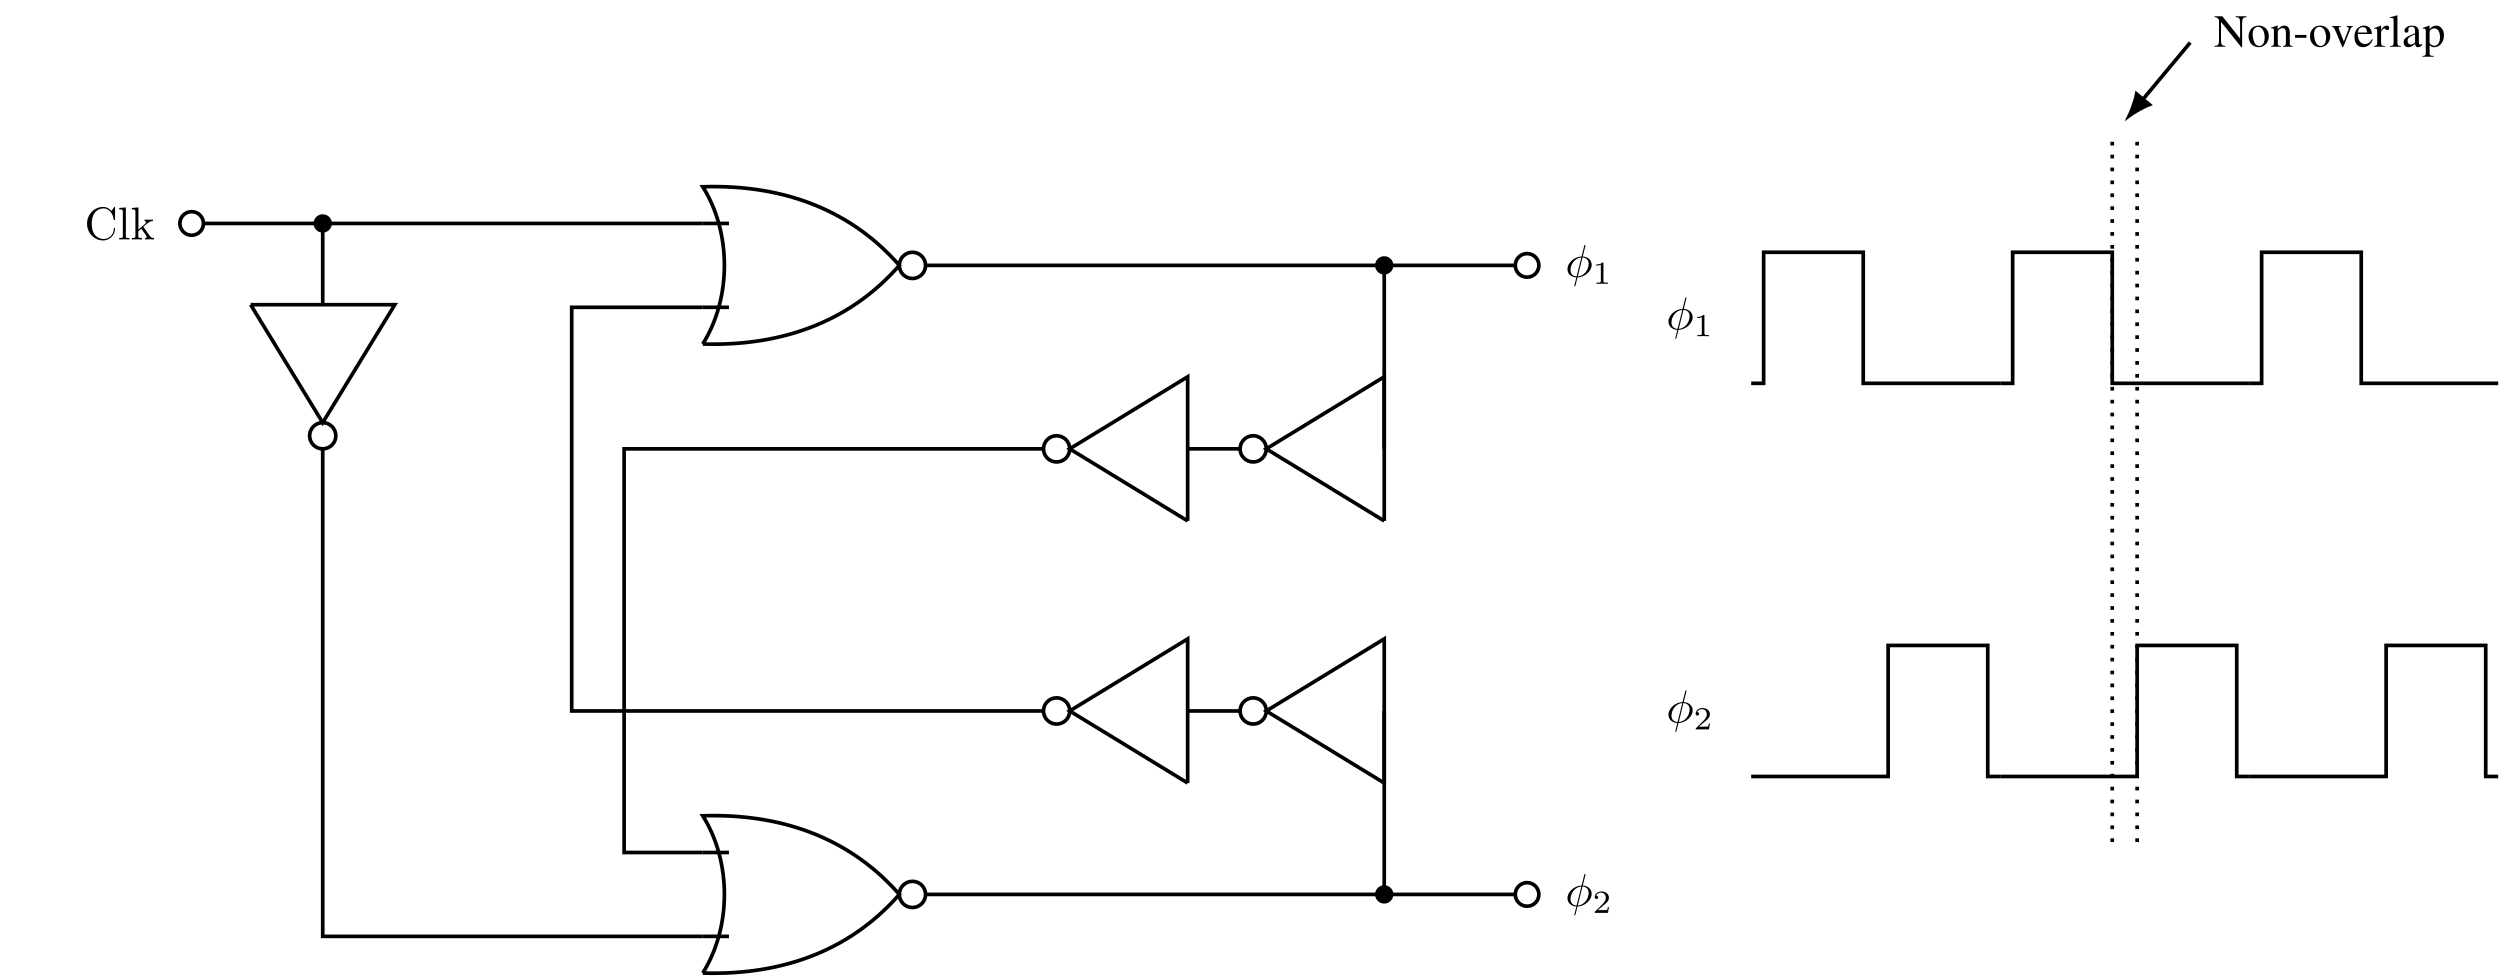
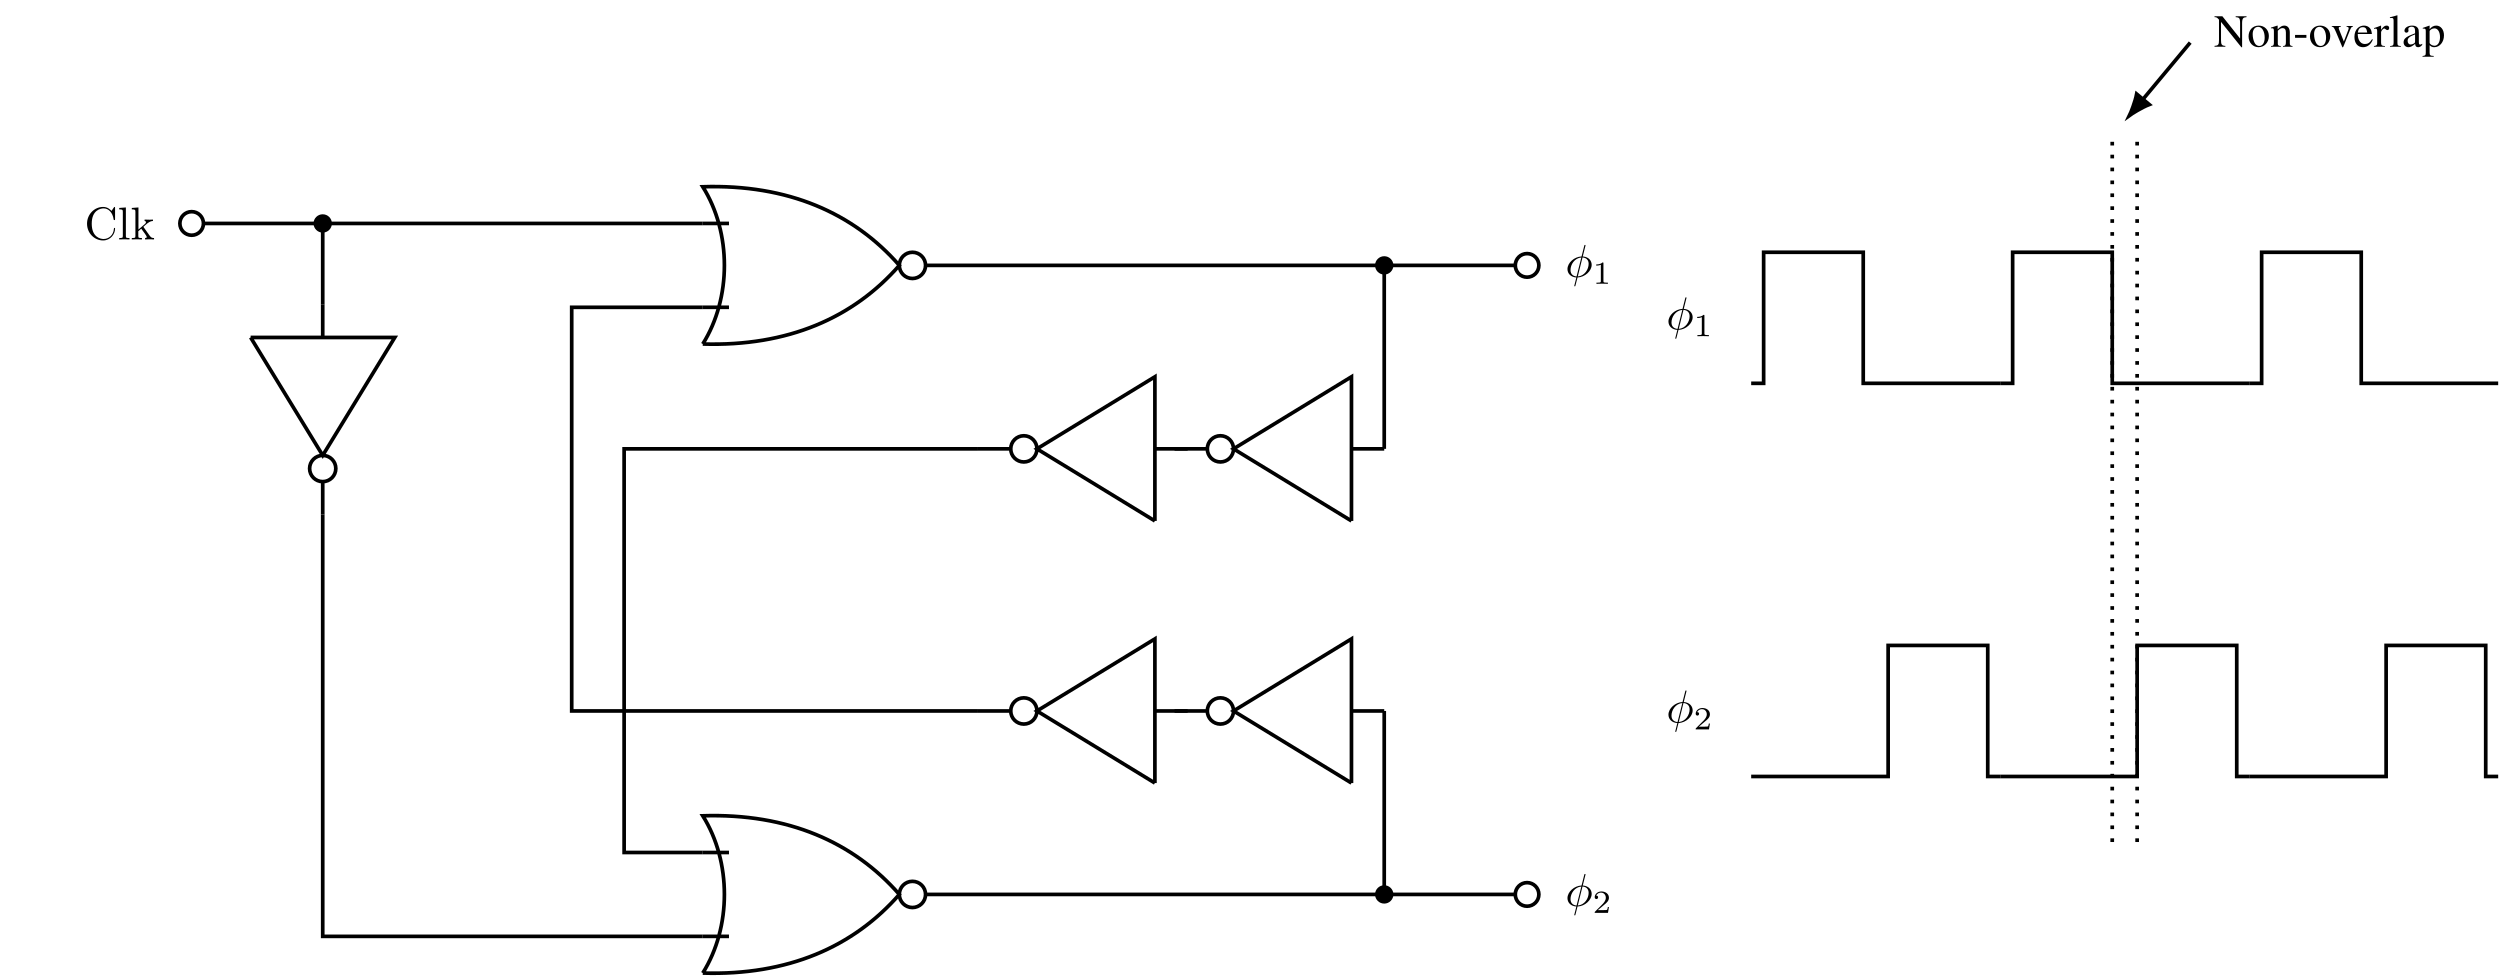
<svg xmlns="http://www.w3.org/2000/svg" xmlns:xlink="http://www.w3.org/1999/xlink" width="540.752pt" height="211.439pt" viewBox="0 0 540.752 211.439">
  <defs>
    <g>
      <g id="glyph-0-0">
        <path d="M 0.562 -3.406 C 0.562 -1.344 2.172 0.219 4.031 0.219 C 5.656 0.219 6.625 -1.172 6.625 -2.328 C 6.625 -2.422 6.625 -2.5 6.5 -2.5 C 6.391 -2.5 6.391 -2.438 6.375 -2.328 C 6.297 -0.906 5.234 -0.094 4.141 -0.094 C 3.531 -0.094 1.578 -0.422 1.578 -3.406 C 1.578 -6.375 3.531 -6.719 4.141 -6.719 C 5.219 -6.719 6.109 -5.812 6.312 -4.359 C 6.328 -4.219 6.328 -4.188 6.469 -4.188 C 6.625 -4.188 6.625 -4.219 6.625 -4.422 L 6.625 -6.781 C 6.625 -6.953 6.625 -7.031 6.516 -7.031 C 6.484 -7.031 6.438 -7.031 6.359 -6.906 L 5.859 -6.172 C 5.5 -6.531 4.984 -7.031 4.031 -7.031 C 2.156 -7.031 0.562 -5.438 0.562 -3.406 Z M 0.562 -3.406 " />
      </g>
      <g id="glyph-0-1">
        <path d="M 1.766 -6.922 L 0.328 -6.812 L 0.328 -6.5 C 1.031 -6.5 1.109 -6.438 1.109 -5.938 L 1.109 -0.75 C 1.109 -0.312 1 -0.312 0.328 -0.312 L 0.328 0 C 0.656 -0.016 1.188 -0.031 1.438 -0.031 C 1.688 -0.031 2.172 -0.016 2.547 0 L 2.547 -0.312 C 1.875 -0.312 1.766 -0.312 1.766 -0.75 Z M 1.766 -6.922 " />
      </g>
      <g id="glyph-0-2">
        <path d="M 1.062 -0.75 C 1.062 -0.312 0.953 -0.312 0.281 -0.312 L 0.281 0 C 0.609 -0.016 1.078 -0.031 1.359 -0.031 C 1.672 -0.031 2.062 -0.016 2.469 0 L 2.469 -0.312 C 1.797 -0.312 1.688 -0.312 1.688 -0.75 L 1.688 -1.781 L 2.328 -2.328 C 3.094 -1.281 3.516 -0.719 3.516 -0.531 C 3.516 -0.344 3.344 -0.312 3.156 -0.312 L 3.156 0 C 3.422 -0.016 4.016 -0.031 4.234 -0.031 C 4.516 -0.031 4.812 -0.016 5.094 0 L 5.094 -0.312 C 4.719 -0.312 4.5 -0.312 4.125 -0.844 L 2.859 -2.625 C 2.844 -2.641 2.797 -2.703 2.797 -2.734 C 2.797 -2.766 3.516 -3.375 3.609 -3.453 C 4.234 -3.953 4.656 -3.984 4.859 -3.984 L 4.859 -4.297 C 4.578 -4.266 4.453 -4.266 4.172 -4.266 C 3.812 -4.266 3.188 -4.281 3.047 -4.297 L 3.047 -3.984 C 3.234 -3.984 3.344 -3.875 3.344 -3.734 C 3.344 -3.531 3.203 -3.422 3.125 -3.344 L 1.719 -2.141 L 1.719 -6.922 L 0.281 -6.812 L 0.281 -6.5 C 0.984 -6.5 1.062 -6.438 1.062 -5.938 Z M 1.062 -0.75 " />
      </g>
      <g id="glyph-1-0">
        <path d="M 4.359 -6.672 C 4.359 -6.703 4.391 -6.812 4.391 -6.812 C 4.391 -6.828 4.391 -6.922 4.266 -6.922 C 4.172 -6.922 4.156 -6.891 4.109 -6.719 L 3.531 -4.422 C 1.953 -4.359 0.484 -3.047 0.484 -1.688 C 0.484 -0.734 1.188 0.047 2.406 0.125 C 2.328 0.422 2.25 0.75 2.172 1.062 C 2.047 1.531 1.953 1.906 1.953 1.938 C 1.953 2.031 2.031 2.047 2.078 2.047 C 2.125 2.047 2.141 2.031 2.172 2 C 2.188 1.984 2.25 1.75 2.281 1.609 L 2.656 0.125 C 4.266 0.062 5.719 -1.281 5.719 -2.609 C 5.719 -3.406 5.188 -4.312 3.797 -4.422 Z M 2.453 -0.094 C 1.859 -0.125 1.141 -0.484 1.141 -1.469 C 1.141 -2.672 2 -4.062 3.484 -4.203 Z M 3.734 -4.203 C 4.5 -4.156 5.062 -3.703 5.062 -2.828 C 5.062 -1.641 4.203 -0.219 2.719 -0.094 Z M 3.734 -4.203 " />
      </g>
      <g id="glyph-2-0">
        <path d="M 2.328 -4.438 C 2.328 -4.625 2.328 -4.625 2.125 -4.625 C 1.672 -4.188 1.047 -4.188 0.766 -4.188 L 0.766 -3.938 C 0.922 -3.938 1.391 -3.938 1.766 -4.125 L 1.766 -0.578 C 1.766 -0.344 1.766 -0.25 1.078 -0.25 L 0.812 -0.25 L 0.812 0 C 0.938 0 1.797 -0.031 2.047 -0.031 C 2.266 -0.031 3.141 0 3.297 0 L 3.297 -0.25 L 3.031 -0.25 C 2.328 -0.25 2.328 -0.344 2.328 -0.578 Z M 2.328 -4.438 " />
      </g>
      <g id="glyph-2-1">
        <path d="M 3.516 -1.266 L 3.281 -1.266 C 3.266 -1.109 3.188 -0.703 3.094 -0.641 C 3.047 -0.594 2.516 -0.594 2.406 -0.594 L 1.125 -0.594 C 1.859 -1.234 2.109 -1.438 2.516 -1.766 C 3.031 -2.172 3.516 -2.609 3.516 -3.266 C 3.516 -4.109 2.781 -4.625 1.891 -4.625 C 1.031 -4.625 0.438 -4.016 0.438 -3.375 C 0.438 -3.031 0.734 -2.984 0.812 -2.984 C 0.969 -2.984 1.172 -3.109 1.172 -3.359 C 1.172 -3.484 1.125 -3.734 0.766 -3.734 C 0.984 -4.219 1.453 -4.375 1.781 -4.375 C 2.484 -4.375 2.844 -3.828 2.844 -3.266 C 2.844 -2.656 2.406 -2.188 2.188 -1.938 L 0.516 -0.266 C 0.438 -0.203 0.438 -0.188 0.438 0 L 3.312 0 Z M 3.516 -1.266 " />
      </g>
      <g id="glyph-3-0">
        <path d="M 6.094 0.109 L 6.094 -5.141 C 6.094 -5.734 6.203 -6.094 6.391 -6.234 C 6.531 -6.328 6.672 -6.375 7.047 -6.406 L 7.047 -6.594 L 4.703 -6.594 L 4.703 -6.406 C 5.078 -6.375 5.219 -6.344 5.375 -6.25 C 5.578 -6.109 5.656 -5.75 5.656 -5.141 L 5.656 -1.781 L 1.828 -6.594 L 0.125 -6.594 L 0.125 -6.406 C 0.547 -6.406 0.688 -6.328 1.094 -5.859 L 1.094 -1.469 C 1.094 -0.438 0.953 -0.25 0.125 -0.188 L 0.125 0 L 2.469 0 L 2.469 -0.188 C 1.688 -0.234 1.531 -0.453 1.531 -1.469 L 1.531 -5.375 L 5.938 0.109 Z M 6.094 0.109 " />
      </g>
      <g id="glyph-3-1">
        <path d="M 2.5 -4.578 C 1.203 -4.578 0.297 -3.625 0.297 -2.25 C 0.297 -0.906 1.219 0.094 2.469 0.094 C 3.734 0.094 4.688 -0.953 4.688 -2.328 C 4.688 -3.641 3.766 -4.578 2.5 -4.578 Z M 2.359 -4.312 C 3.203 -4.312 3.781 -3.344 3.781 -1.984 C 3.781 -0.859 3.344 -0.172 2.594 -0.172 C 2.203 -0.172 1.828 -0.422 1.625 -0.812 C 1.344 -1.328 1.188 -2.031 1.188 -2.734 C 1.188 -3.688 1.656 -4.312 2.359 -4.312 Z M 2.359 -4.312 " />
      </g>
      <g id="glyph-3-2">
        <path d="M 0.156 -3.969 C 0.219 -4 0.312 -4 0.422 -4 C 0.703 -4 0.797 -3.859 0.797 -3.375 L 0.797 -0.891 C 0.797 -0.328 0.688 -0.188 0.172 -0.156 L 0.172 0 L 2.297 0 L 2.297 -0.156 C 1.781 -0.188 1.641 -0.312 1.641 -0.672 L 1.641 -3.469 C 2.109 -3.922 2.328 -4.031 2.656 -4.031 C 3.156 -4.031 3.391 -3.734 3.391 -3.078 L 3.391 -0.984 C 3.391 -0.359 3.266 -0.188 2.766 -0.156 L 2.766 0 L 4.828 0 L 4.828 -0.156 C 4.344 -0.203 4.234 -0.312 4.234 -0.812 L 4.234 -3.094 C 4.234 -4.031 3.781 -4.578 3.047 -4.578 C 2.594 -4.578 2.281 -4.422 1.609 -3.781 L 1.609 -4.562 L 1.531 -4.578 C 1.047 -4.406 0.703 -4.297 0.156 -4.141 Z M 0.156 -3.969 " />
      </g>
      <g id="glyph-3-3">
        <path d="M 0.391 -2.562 L 0.391 -1.938 L 2.844 -1.938 L 2.844 -2.562 Z M 0.391 -2.562 " />
      </g>
      <g id="glyph-3-4">
        <path d="M 4.75 -4.484 L 3.375 -4.484 L 3.375 -4.344 C 3.688 -4.312 3.844 -4.203 3.844 -4.016 C 3.844 -3.922 3.812 -3.812 3.781 -3.719 L 2.797 -1.141 L 1.781 -3.688 C 1.719 -3.828 1.688 -3.969 1.688 -4.062 C 1.688 -4.234 1.797 -4.312 2.141 -4.344 L 2.141 -4.484 L 0.188 -4.484 L 0.188 -4.344 C 0.562 -4.312 0.641 -4.219 1.094 -3.188 L 2.297 -0.328 C 2.312 -0.266 2.344 -0.203 2.375 -0.125 C 2.438 0.062 2.5 0.141 2.547 0.141 C 2.609 0.141 2.688 0.016 2.828 -0.359 L 4.109 -3.562 C 4.391 -4.234 4.453 -4.312 4.75 -4.344 Z M 4.75 -4.484 " />
      </g>
      <g id="glyph-3-5">
        <path d="M 4.062 -1.641 C 3.594 -0.875 3.156 -0.594 2.516 -0.594 C 1.953 -0.594 1.531 -0.875 1.234 -1.453 C 1.062 -1.828 0.984 -2.156 0.969 -2.766 L 4.031 -2.766 C 3.953 -3.406 3.859 -3.703 3.609 -4.016 C 3.312 -4.375 2.844 -4.578 2.328 -4.578 C 1.828 -4.578 1.359 -4.406 0.984 -4.062 C 0.516 -3.656 0.25 -2.953 0.25 -2.141 C 0.25 -0.75 0.969 0.094 2.109 0.094 C 3.062 0.094 3.812 -0.484 4.234 -1.562 Z M 0.984 -3.078 C 1.094 -3.859 1.438 -4.234 2.047 -4.234 C 2.656 -4.234 2.891 -3.953 3.016 -3.078 Z M 0.984 -3.078 " />
      </g>
      <g id="glyph-3-6">
        <path d="M 0.062 -3.891 C 0.203 -3.922 0.297 -3.922 0.422 -3.922 C 0.672 -3.922 0.75 -3.766 0.75 -3.328 L 0.75 -0.844 C 0.75 -0.344 0.688 -0.266 0.047 -0.156 L 0.047 0 L 2.438 0 L 2.438 -0.156 C 1.766 -0.172 1.594 -0.328 1.594 -0.891 L 1.594 -3.141 C 1.594 -3.453 2.031 -3.953 2.297 -3.953 C 2.359 -3.953 2.438 -3.906 2.547 -3.812 C 2.719 -3.672 2.828 -3.609 2.953 -3.609 C 3.188 -3.609 3.344 -3.781 3.344 -4.062 C 3.344 -4.391 3.125 -4.578 2.797 -4.578 C 2.375 -4.578 2.078 -4.359 1.594 -3.656 L 1.594 -4.562 L 1.547 -4.578 C 1.016 -4.359 0.656 -4.234 0.062 -4.047 Z M 0.062 -3.891 " />
      </g>
      <g id="glyph-3-7">
        <path d="M 0.188 -6.203 L 0.25 -6.203 C 0.359 -6.219 0.484 -6.234 0.562 -6.234 C 0.875 -6.234 0.984 -6.094 0.984 -5.625 L 0.984 -0.875 C 0.984 -0.328 0.844 -0.203 0.203 -0.156 L 0.203 0 L 2.562 0 L 2.562 -0.156 C 1.938 -0.188 1.812 -0.297 1.812 -0.844 L 1.812 -6.781 L 1.781 -6.812 C 1.25 -6.641 0.875 -6.547 0.188 -6.375 Z M 0.188 -6.203 " />
      </g>
      <g id="glyph-3-8">
        <path d="M 4.406 -0.656 C 4.234 -0.516 4.109 -0.469 3.969 -0.469 C 3.734 -0.469 3.672 -0.609 3.672 -1.047 L 3.672 -2.984 C 3.672 -3.516 3.625 -3.797 3.469 -4.031 C 3.25 -4.391 2.828 -4.578 2.234 -4.578 C 1.297 -4.578 0.562 -4.094 0.562 -3.469 C 0.562 -3.234 0.75 -3.047 0.984 -3.047 C 1.219 -3.047 1.438 -3.234 1.438 -3.453 C 1.438 -3.5 1.422 -3.547 1.422 -3.625 C 1.391 -3.703 1.391 -3.781 1.391 -3.859 C 1.391 -4.125 1.703 -4.344 2.109 -4.344 C 2.594 -4.344 2.859 -4.062 2.859 -3.516 L 2.859 -2.906 C 1.328 -2.297 1.156 -2.219 0.734 -1.828 C 0.516 -1.641 0.375 -1.297 0.375 -0.969 C 0.375 -0.344 0.812 0.094 1.422 0.094 C 1.859 0.094 2.266 -0.109 2.875 -0.625 C 2.922 -0.109 3.094 0.094 3.516 0.094 C 3.844 0.094 4.062 -0.016 4.406 -0.406 Z M 2.859 -1.219 C 2.859 -0.922 2.812 -0.828 2.609 -0.703 C 2.359 -0.562 2.078 -0.484 1.875 -0.484 C 1.531 -0.484 1.25 -0.812 1.25 -1.25 L 1.25 -1.281 C 1.25 -1.875 1.656 -2.234 2.859 -2.672 Z M 2.859 -1.219 " />
      </g>
      <g id="glyph-3-9">
        <path d="M 0.094 -3.922 C 0.172 -3.922 0.25 -3.922 0.344 -3.922 C 0.672 -3.922 0.75 -3.828 0.75 -3.359 L 0.75 1.312 C 0.75 1.828 0.641 1.938 0.047 2 L 0.047 2.156 L 2.469 2.156 L 2.469 1.984 C 1.719 1.969 1.578 1.859 1.578 1.234 L 1.578 -0.328 C 1.938 0 2.172 0.094 2.594 0.094 C 3.766 0.094 4.688 -1.016 4.688 -2.469 C 4.688 -3.703 3.984 -4.578 3.016 -4.578 C 2.469 -4.578 2.031 -4.344 1.578 -3.797 L 1.578 -4.562 L 1.531 -4.578 C 0.984 -4.375 0.641 -4.25 0.094 -4.078 Z M 1.578 -3.328 C 1.578 -3.625 2.141 -3.984 2.609 -3.984 C 3.344 -3.984 3.828 -3.234 3.828 -2.078 C 3.828 -0.969 3.344 -0.219 2.625 -0.219 C 2.156 -0.219 1.578 -0.578 1.578 -0.875 Z M 1.578 -3.328 " />
      </g>
    </g>
    <clipPath id="clip-0">
      <path clip-rule="nonzero" d="M 140 165 L 212 165 L 212 211.438 L 140 211.438 Z M 140 165 " />
    </clipPath>
    <clipPath id="clip-1">
-       <path clip-rule="nonzero" d="M 58 85 L 164 85 L 164 211.438 L 58 211.438 Z M 58 85 " />
+       <path clip-rule="nonzero" d="M 58 99 L 164 99 L 164 211.438 L 58 211.438 Z M 58 99 " />
    </clipPath>
    <clipPath id="clip-2">
      <path clip-rule="nonzero" d="M 486 54 L 540.754 54 L 540.754 84 L 486 84 Z M 486 54 " />
    </clipPath>
    <clipPath id="clip-3">
      <path clip-rule="nonzero" d="M 486 139 L 540.754 139 L 540.754 169 L 486 169 Z M 486 139 " />
    </clipPath>
  </defs>
  <path fill="none" stroke-width="0.797" stroke-linecap="butt" stroke-linejoin="miter" stroke="rgb(0%, 0%, 0%)" stroke-opacity="1" stroke-miterlimit="10" d="M 119.056 77.102 L 121.892 77.102 M 121.892 77.102 L 124.728 77.102 M 119.056 58.961 L 121.892 58.961 M 121.892 58.961 L 124.728 58.961 M 119.056 51.024 C 125.294 60.946 125.294 75.118 119.056 85.039 C 137.482 85.606 151.653 79.371 161.575 68.032 C 151.653 56.692 137.482 50.457 119.056 51.024 M 167.247 68.032 C 167.247 69.598 165.978 70.868 164.411 70.868 C 162.845 70.868 161.575 69.598 161.575 68.032 C 161.575 66.465 162.845 65.196 164.411 65.196 C 165.978 65.196 167.247 66.465 167.247 68.032 Z M 167.247 68.032 " transform="matrix(1, 0, 0, -1, 32.952, 125.434)" />
  <g clip-path="url(#clip-0)">
    <path fill="none" stroke-width="0.797" stroke-linecap="butt" stroke-linejoin="miter" stroke="rgb(0%, 0%, 0%)" stroke-opacity="1" stroke-miterlimit="10" d="M 119.056 -58.961 L 121.892 -58.961 M 121.892 -58.961 L 124.728 -58.961 M 119.056 -77.101 L 121.892 -77.101 M 121.892 -77.101 L 124.728 -77.101 M 119.056 -85.039 C 125.294 -75.117 125.294 -60.945 119.056 -51.023 C 137.482 -50.457 151.653 -56.695 161.575 -68.031 C 151.653 -79.371 137.482 -85.609 119.056 -85.039 M 167.247 -68.031 C 167.247 -66.468 165.978 -65.199 164.411 -65.199 C 162.845 -65.199 161.575 -66.468 161.575 -68.031 C 161.575 -69.597 162.845 -70.867 164.411 -70.867 C 165.978 -70.867 167.247 -69.597 167.247 -68.031 Z M 167.247 -68.031 " transform="matrix(1, 0, 0, -1, 32.952, 125.434)" />
  </g>
  <path fill="none" stroke-width="0.797" stroke-linecap="butt" stroke-linejoin="miter" stroke="rgb(0%, 0%, 0%)" stroke-opacity="1" stroke-miterlimit="10" d="M 11.056 77.102 C 11.056 78.512 9.911 79.653 8.505 79.653 C 7.095 79.653 5.954 78.512 5.954 77.102 C 5.954 75.696 7.095 74.551 8.505 74.551 C 9.911 74.551 11.056 75.696 11.056 77.102 Z M 11.056 77.102 " transform="matrix(1, 0, 0, -1, 32.952, 125.434)" />
  <g fill="rgb(0%, 0%, 0%)" fill-opacity="1">
    <use xlink:href="#glyph-0-0" x="18.264" y="51.791" />
    <use xlink:href="#glyph-0-1" x="25.459" y="51.791" />
    <use xlink:href="#glyph-0-2" x="28.227" y="51.791" />
  </g>
  <path fill="none" stroke-width="0.797" stroke-linecap="butt" stroke-linejoin="miter" stroke="rgb(0%, 0%, 0%)" stroke-opacity="1" stroke-miterlimit="10" d="M 11.056 77.102 L 119.056 77.102 " transform="matrix(1, 0, 0, -1, 32.952, 125.434)" />
  <path fill-rule="nonzero" fill="rgb(0%, 0%, 0%)" fill-opacity="1" d="M 71.789 48.332 C 71.789 47.234 70.898 46.348 69.805 46.348 C 68.707 46.348 67.82 47.234 67.82 48.332 C 67.82 49.426 68.707 50.316 69.805 50.316 C 70.898 50.316 71.789 49.426 71.789 48.332 Z M 71.789 48.332 " />
-   <path fill="none" stroke-width="0.797" stroke-linecap="butt" stroke-linejoin="miter" stroke="rgb(0%, 0%, 0%)" stroke-opacity="1" stroke-miterlimit="10" d="M 21.259 59.528 L 52.443 59.528 L 36.853 34.016 L 21.259 59.528 M 36.853 28.348 C 38.415 28.348 39.685 29.618 39.685 31.18 C 39.685 32.746 38.415 34.016 36.853 34.016 C 35.286 34.016 34.017 32.746 34.017 31.18 C 34.017 29.618 35.286 28.348 36.853 28.348 Z M 36.853 28.348 " transform="matrix(1, 0, 0, -1, 32.952, 125.434)" />
+   <path fill="none" stroke-width="0.797" stroke-linecap="butt" stroke-linejoin="miter" stroke="rgb(0%, 0%, 0%)" stroke-opacity="1" stroke-miterlimit="10" d="M 36.853 59.528 L 36.853 52.442 M 21.259 52.442 L 52.443 52.442 L 36.853 26.93 L 21.259 52.442 M 36.853 21.258 C 38.415 21.258 39.685 22.528 39.685 24.094 C 39.685 25.661 38.415 26.93 36.853 26.93 C 35.286 26.93 34.017 25.661 34.017 24.094 C 34.017 22.528 35.286 21.258 36.853 21.258 Z M 36.853 21.258 L 36.853 14.172 " transform="matrix(1, 0, 0, -1, 32.952, 125.434)" />
  <path fill="none" stroke-width="0.797" stroke-linecap="butt" stroke-linejoin="miter" stroke="rgb(0%, 0%, 0%)" stroke-opacity="1" stroke-miterlimit="10" d="M 36.853 77.102 L 36.853 59.528 " transform="matrix(1, 0, 0, -1, 32.952, 125.434)" />
  <g clip-path="url(#clip-1)">
-     <path fill="none" stroke-width="0.797" stroke-linecap="butt" stroke-linejoin="miter" stroke="rgb(0%, 0%, 0%)" stroke-opacity="1" stroke-miterlimit="10" d="M 36.853 28.348 L 36.853 -77.105 L 119.056 -77.101 " transform="matrix(1, 0, 0, -1, 32.952, 125.434)" />
+     <path fill="none" stroke-width="0.797" stroke-linecap="butt" stroke-linejoin="miter" stroke="rgb(0%, 0%, 0%)" stroke-opacity="1" stroke-miterlimit="10" d="M 36.853 14.172 L 36.853 -77.105 L 119.056 -77.101 " transform="matrix(1, 0, 0, -1, 32.952, 125.434)" />
  </g>
  <path fill="none" stroke-width="0.797" stroke-linecap="butt" stroke-linejoin="miter" stroke="rgb(0%, 0%, 0%)" stroke-opacity="1" stroke-miterlimit="10" d="M 167.247 68.032 L 294.806 68.032 " transform="matrix(1, 0, 0, -1, 32.952, 125.434)" />
  <path fill="none" stroke-width="0.797" stroke-linecap="butt" stroke-linejoin="miter" stroke="rgb(0%, 0%, 0%)" stroke-opacity="1" stroke-miterlimit="10" d="M 299.907 68.032 C 299.907 69.442 298.767 70.582 297.357 70.582 C 295.95 70.582 294.806 69.442 294.806 68.032 C 294.806 66.621 295.95 65.481 297.357 65.481 C 298.767 65.481 299.907 66.621 299.907 68.032 Z M 299.907 68.032 " transform="matrix(1, 0, 0, -1, 32.952, 125.434)" />
  <g fill="rgb(0%, 0%, 0%)" fill-opacity="1">
    <use xlink:href="#glyph-1-0" x="338.561" y="59.893" />
  </g>
  <g fill="rgb(0%, 0%, 0%)" fill-opacity="1">
    <use xlink:href="#glyph-2-0" x="344.497" y="61.388" />
  </g>
  <path fill="none" stroke-width="0.797" stroke-linecap="butt" stroke-linejoin="miter" stroke="rgb(0%, 0%, 0%)" stroke-opacity="1" stroke-miterlimit="10" d="M 167.247 -68.031 L 294.806 -68.031 " transform="matrix(1, 0, 0, -1, 32.952, 125.434)" />
  <path fill="none" stroke-width="0.797" stroke-linecap="butt" stroke-linejoin="miter" stroke="rgb(0%, 0%, 0%)" stroke-opacity="1" stroke-miterlimit="10" d="M 299.907 -68.031 C 299.907 -66.625 298.767 -65.48 297.357 -65.48 C 295.95 -65.48 294.806 -66.625 294.806 -68.031 C 294.806 -69.441 295.95 -70.582 297.357 -70.582 C 298.767 -70.582 299.907 -69.441 299.907 -68.031 Z M 299.907 -68.031 " transform="matrix(1, 0, 0, -1, 32.952, 125.434)" />
  <g fill="rgb(0%, 0%, 0%)" fill-opacity="1">
    <use xlink:href="#glyph-1-0" x="338.561" y="195.956" />
  </g>
  <g fill="rgb(0%, 0%, 0%)" fill-opacity="1">
    <use xlink:href="#glyph-2-1" x="344.497" y="197.45" />
  </g>
  <path fill-rule="nonzero" fill="rgb(0%, 0%, 0%)" fill-opacity="1" d="M 301.395 57.402 C 301.395 56.305 300.508 55.418 299.41 55.418 C 298.316 55.418 297.426 56.305 297.426 57.402 C 297.426 58.496 298.316 59.387 299.41 59.387 C 300.508 59.387 301.395 58.496 301.395 57.402 Z M 301.395 57.402 " />
  <path fill="none" stroke-width="0.797" stroke-linecap="butt" stroke-linejoin="miter" stroke="rgb(0%, 0%, 0%)" stroke-opacity="1" stroke-miterlimit="10" d="M 266.458 68.032 L 266.458 28.348 " transform="matrix(1, 0, 0, -1, 32.952, 125.434)" />
-   <path fill="none" stroke-width="0.797" stroke-linecap="butt" stroke-linejoin="miter" stroke="rgb(0%, 0%, 0%)" stroke-opacity="1" stroke-miterlimit="10" d="M 266.458 12.754 L 266.458 43.938 L 240.946 28.348 L 266.458 12.754 M 240.946 28.348 C 240.946 29.911 239.677 31.18 238.114 31.18 C 236.548 31.18 235.278 29.911 235.278 28.348 C 235.278 26.782 236.548 25.512 238.114 25.512 C 239.677 25.512 240.946 26.782 240.946 28.348 Z M 240.946 28.348 " transform="matrix(1, 0, 0, -1, 32.952, 125.434)" />
-   <path fill="none" stroke-width="0.797" stroke-linecap="butt" stroke-linejoin="miter" stroke="rgb(0%, 0%, 0%)" stroke-opacity="1" stroke-miterlimit="10" d="M 235.278 28.348 L 223.939 28.348 M 223.939 12.754 L 223.939 43.938 L 198.427 28.348 L 223.939 12.754 M 198.427 28.348 C 198.427 29.911 197.157 31.18 195.591 31.18 C 194.028 31.18 192.759 29.911 192.759 28.348 C 192.759 26.782 194.028 25.512 195.591 25.512 C 197.157 25.512 198.427 26.782 198.427 28.348 Z M 198.427 28.348 " transform="matrix(1, 0, 0, -1, 32.952, 125.434)" />
-   <path fill="none" stroke-width="0.797" stroke-linecap="butt" stroke-linejoin="miter" stroke="rgb(0%, 0%, 0%)" stroke-opacity="1" stroke-miterlimit="10" d="M 192.759 28.348 L 102.048 28.348 L 102.048 -58.961 L 119.056 -58.961 " transform="matrix(1, 0, 0, -1, 32.952, 125.434)" />
+   <path fill="none" stroke-width="0.797" stroke-linecap="butt" stroke-linejoin="miter" stroke="rgb(0%, 0%, 0%)" stroke-opacity="1" stroke-miterlimit="10" d="M 266.458 28.348 L 259.372 28.348 M 259.372 12.754 L 259.372 43.938 L 233.861 28.348 L 259.372 12.754 M 233.861 28.348 C 233.861 29.911 232.591 31.18 231.025 31.18 C 229.462 31.18 228.193 29.911 228.193 28.348 C 228.193 26.782 229.462 25.512 231.025 25.512 C 232.591 25.512 233.861 26.782 233.861 28.348 Z M 228.193 28.348 L 221.107 28.348 " transform="matrix(1, 0, 0, -1, 32.952, 125.434)" />
+   <path fill="none" stroke-width="0.797" stroke-linecap="butt" stroke-linejoin="miter" stroke="rgb(0%, 0%, 0%)" stroke-opacity="1" stroke-miterlimit="10" d="M 221.107 28.348 L 223.939 28.348 M 223.939 28.348 L 216.853 28.348 M 216.853 12.754 L 216.853 43.938 L 191.341 28.348 L 216.853 12.754 M 191.341 28.348 C 191.341 29.911 190.071 31.18 188.505 31.18 C 186.939 31.18 185.673 29.911 185.673 28.348 C 185.673 26.782 186.939 25.512 188.505 25.512 C 190.071 25.512 191.341 26.782 191.341 28.348 Z M 185.673 28.348 L 178.583 28.348 " transform="matrix(1, 0, 0, -1, 32.952, 125.434)" />
+   <path fill="none" stroke-width="0.797" stroke-linecap="butt" stroke-linejoin="miter" stroke="rgb(0%, 0%, 0%)" stroke-opacity="1" stroke-miterlimit="10" d="M 178.583 28.348 L 102.048 28.348 L 102.048 -58.961 L 119.056 -58.961 " transform="matrix(1, 0, 0, -1, 32.952, 125.434)" />
  <path fill-rule="nonzero" fill="rgb(0%, 0%, 0%)" fill-opacity="1" d="M 301.395 193.465 C 301.395 192.371 300.508 191.48 299.41 191.48 C 298.316 191.48 297.426 192.371 297.426 193.465 C 297.426 194.562 298.316 195.449 299.41 195.449 C 300.508 195.449 301.395 194.562 301.395 193.465 Z M 301.395 193.465 " />
  <path fill="none" stroke-width="0.797" stroke-linecap="butt" stroke-linejoin="miter" stroke="rgb(0%, 0%, 0%)" stroke-opacity="1" stroke-miterlimit="10" d="M 266.458 -68.031 L 266.458 -28.347 " transform="matrix(1, 0, 0, -1, 32.952, 125.434)" />
-   <path fill="none" stroke-width="0.797" stroke-linecap="butt" stroke-linejoin="miter" stroke="rgb(0%, 0%, 0%)" stroke-opacity="1" stroke-miterlimit="10" d="M 266.458 -43.937 L 266.458 -12.757 L 240.946 -28.347 L 266.458 -43.937 M 240.946 -28.347 C 240.946 -26.781 239.677 -25.511 238.114 -25.511 C 236.548 -25.511 235.278 -26.781 235.278 -28.347 C 235.278 -29.914 236.548 -31.183 238.114 -31.183 C 239.677 -31.183 240.946 -29.914 240.946 -28.347 Z M 240.946 -28.347 " transform="matrix(1, 0, 0, -1, 32.952, 125.434)" />
-   <path fill="none" stroke-width="0.797" stroke-linecap="butt" stroke-linejoin="miter" stroke="rgb(0%, 0%, 0%)" stroke-opacity="1" stroke-miterlimit="10" d="M 235.278 -28.347 L 223.939 -28.347 M 223.939 -43.937 L 223.939 -12.757 L 198.427 -28.347 L 223.939 -43.937 M 198.427 -28.347 C 198.427 -26.781 197.157 -25.511 195.591 -25.511 C 194.028 -25.511 192.759 -26.781 192.759 -28.347 C 192.759 -29.914 194.028 -31.183 195.591 -31.183 C 197.157 -31.183 198.427 -29.914 198.427 -28.347 Z M 198.427 -28.347 " transform="matrix(1, 0, 0, -1, 32.952, 125.434)" />
-   <path fill="none" stroke-width="0.797" stroke-linecap="butt" stroke-linejoin="miter" stroke="rgb(0%, 0%, 0%)" stroke-opacity="1" stroke-miterlimit="10" d="M 192.759 -28.347 L 90.708 -28.347 L 90.708 58.961 L 119.056 58.961 " transform="matrix(1, 0, 0, -1, 32.952, 125.434)" />
+   <path fill="none" stroke-width="0.797" stroke-linecap="butt" stroke-linejoin="miter" stroke="rgb(0%, 0%, 0%)" stroke-opacity="1" stroke-miterlimit="10" d="M 266.458 -28.347 L 259.372 -28.347 M 259.372 -43.937 L 259.372 -12.757 L 233.861 -28.347 L 259.372 -43.937 M 233.861 -28.347 C 233.861 -26.781 232.591 -25.511 231.025 -25.511 C 229.462 -25.511 228.193 -26.781 228.193 -28.347 C 228.193 -29.914 229.462 -31.183 231.025 -31.183 C 232.591 -31.183 233.861 -29.914 233.861 -28.347 Z M 228.193 -28.347 L 221.107 -28.347 " transform="matrix(1, 0, 0, -1, 32.952, 125.434)" />
+   <path fill="none" stroke-width="0.797" stroke-linecap="butt" stroke-linejoin="miter" stroke="rgb(0%, 0%, 0%)" stroke-opacity="1" stroke-miterlimit="10" d="M 221.107 -28.347 L 223.939 -28.347 M 223.939 -28.347 L 216.853 -28.347 M 216.853 -43.937 L 216.853 -12.757 L 191.341 -28.347 L 216.853 -43.937 M 191.341 -28.347 C 191.341 -26.781 190.071 -25.511 188.505 -25.511 C 186.939 -25.511 185.673 -26.781 185.673 -28.347 C 185.673 -29.914 186.939 -31.183 188.505 -31.183 C 190.071 -31.183 191.341 -29.914 191.341 -28.347 Z M 185.673 -28.347 L 178.583 -28.347 " transform="matrix(1, 0, 0, -1, 32.952, 125.434)" />
+   <path fill="none" stroke-width="0.797" stroke-linecap="butt" stroke-linejoin="miter" stroke="rgb(0%, 0%, 0%)" stroke-opacity="1" stroke-miterlimit="10" d="M 178.583 -28.347 L 90.708 -28.347 L 90.708 58.961 L 119.056 58.961 " transform="matrix(1, 0, 0, -1, 32.952, 125.434)" />
  <path fill="none" stroke-width="0.797" stroke-linecap="butt" stroke-linejoin="miter" stroke="rgb(0%, 0%, 0%)" stroke-opacity="1" stroke-miterlimit="10" d="M 345.829 42.52 L 348.525 42.52 L 348.525 70.868 L 370.068 70.868 L 370.068 42.52 L 399.689 42.52 " transform="matrix(1, 0, 0, -1, 32.952, 125.434)" />
  <path fill="none" stroke-width="0.797" stroke-linecap="butt" stroke-linejoin="miter" stroke="rgb(0%, 0%, 0%)" stroke-opacity="1" stroke-miterlimit="10" d="M 399.689 42.52 L 402.384 42.52 L 402.384 70.868 L 423.927 70.868 L 423.927 42.52 L 453.548 42.52 " transform="matrix(1, 0, 0, -1, 32.952, 125.434)" />
  <g clip-path="url(#clip-2)">
    <path fill="none" stroke-width="0.797" stroke-linecap="butt" stroke-linejoin="miter" stroke="rgb(0%, 0%, 0%)" stroke-opacity="1" stroke-miterlimit="10" d="M 453.548 42.52 L 456.243 42.52 L 456.243 70.868 L 477.786 70.868 L 477.786 42.52 L 507.407 42.52 " transform="matrix(1, 0, 0, -1, 32.952, 125.434)" />
  </g>
  <g fill="rgb(0%, 0%, 0%)" fill-opacity="1">
    <use xlink:href="#glyph-1-0" x="360.403" y="71.232" />
  </g>
  <g fill="rgb(0%, 0%, 0%)" fill-opacity="1">
    <use xlink:href="#glyph-2-0" x="366.339" y="72.726" />
  </g>
  <path fill="none" stroke-width="0.797" stroke-linecap="butt" stroke-linejoin="miter" stroke="rgb(0%, 0%, 0%)" stroke-opacity="1" stroke-miterlimit="10" d="M 345.829 -42.519 L 375.454 -42.519 L 375.454 -14.171 L 396.997 -14.171 L 396.997 -42.519 L 399.689 -42.519 " transform="matrix(1, 0, 0, -1, 32.952, 125.434)" />
  <path fill="none" stroke-width="0.797" stroke-linecap="butt" stroke-linejoin="miter" stroke="rgb(0%, 0%, 0%)" stroke-opacity="1" stroke-miterlimit="10" d="M 399.689 -42.519 L 429.314 -42.519 L 429.314 -14.171 L 450.857 -14.171 L 450.857 -42.519 L 453.548 -42.519 " transform="matrix(1, 0, 0, -1, 32.952, 125.434)" />
  <g clip-path="url(#clip-3)">
    <path fill="none" stroke-width="0.797" stroke-linecap="butt" stroke-linejoin="miter" stroke="rgb(0%, 0%, 0%)" stroke-opacity="1" stroke-miterlimit="10" d="M 453.548 -42.519 L 483.169 -42.519 L 483.169 -14.171 L 504.712 -14.171 L 504.712 -42.519 L 507.407 -42.519 " transform="matrix(1, 0, 0, -1, 32.952, 125.434)" />
  </g>
  <g fill="rgb(0%, 0%, 0%)" fill-opacity="1">
    <use xlink:href="#glyph-1-0" x="360.403" y="156.271" />
  </g>
  <g fill="rgb(0%, 0%, 0%)" fill-opacity="1">
    <use xlink:href="#glyph-2-1" x="366.339" y="157.766" />
  </g>
  <path fill="none" stroke-width="0.797" stroke-linecap="butt" stroke-linejoin="miter" stroke="rgb(0%, 0%, 0%)" stroke-opacity="1" stroke-dasharray="0.797 1.993" stroke-miterlimit="10" d="M 423.927 -56.695 L 423.927 96.379 " transform="matrix(1, 0, 0, -1, 32.952, 125.434)" />
  <path fill="none" stroke-width="0.797" stroke-linecap="butt" stroke-linejoin="miter" stroke="rgb(0%, 0%, 0%)" stroke-opacity="1" stroke-dasharray="0.797 1.993" stroke-miterlimit="10" d="M 429.314 -56.695 L 429.314 96.379 " transform="matrix(1, 0, 0, -1, 32.952, 125.434)" />
  <path fill="none" stroke-width="0.797" stroke-linecap="butt" stroke-linejoin="miter" stroke="rgb(0%, 0%, 0%)" stroke-opacity="1" stroke-miterlimit="10" d="M 430.571 103.957 L 440.794 116.223 " transform="matrix(1, 0, 0, -1, 32.952, 125.434)" />
  <path fill-rule="nonzero" fill="rgb(0%, 0%, 0%)" fill-opacity="1" stroke-width="0.797" stroke-linecap="butt" stroke-linejoin="miter" stroke="rgb(0%, 0%, 0%)" stroke-opacity="1" stroke-miterlimit="10" d="M 4.534 -0.002 C 3.976 0.137 1.528 0.92 -0 1.772 L -0.001 -1.773 C 1.53 -0.919 3.976 -0.137 4.534 -0.002 Z M 4.534 -0.002 " transform="matrix(-0.64015, 0.76819, 0.76819, 0.64015, 463.5253, 21.47514)" />
  <g fill="rgb(0%, 0%, 0%)" fill-opacity="1">
    <use xlink:href="#glyph-3-0" x="478.876" y="10.115" />
    <use xlink:href="#glyph-3-1" x="486.069" y="10.115" />
    <use xlink:href="#glyph-3-2" x="491.05" y="10.115" />
    <use xlink:href="#glyph-3-3" x="496.032" y="10.115" />
    <use xlink:href="#glyph-3-1" x="499.349" y="10.115" />
  </g>
  <g fill="rgb(0%, 0%, 0%)" fill-opacity="1">
    <use xlink:href="#glyph-3-4" x="504.181" y="10.115" />
  </g>
  <g fill="rgb(0%, 0%, 0%)" fill-opacity="1">
    <use xlink:href="#glyph-3-5" x="509.013" y="10.115" />
    <use xlink:href="#glyph-3-6" x="513.436" y="10.115" />
    <use xlink:href="#glyph-3-7" x="516.754" y="10.115" />
    <use xlink:href="#glyph-3-8" x="519.523" y="10.115" />
    <use xlink:href="#glyph-3-9" x="523.947" y="10.115" />
  </g>
</svg>
